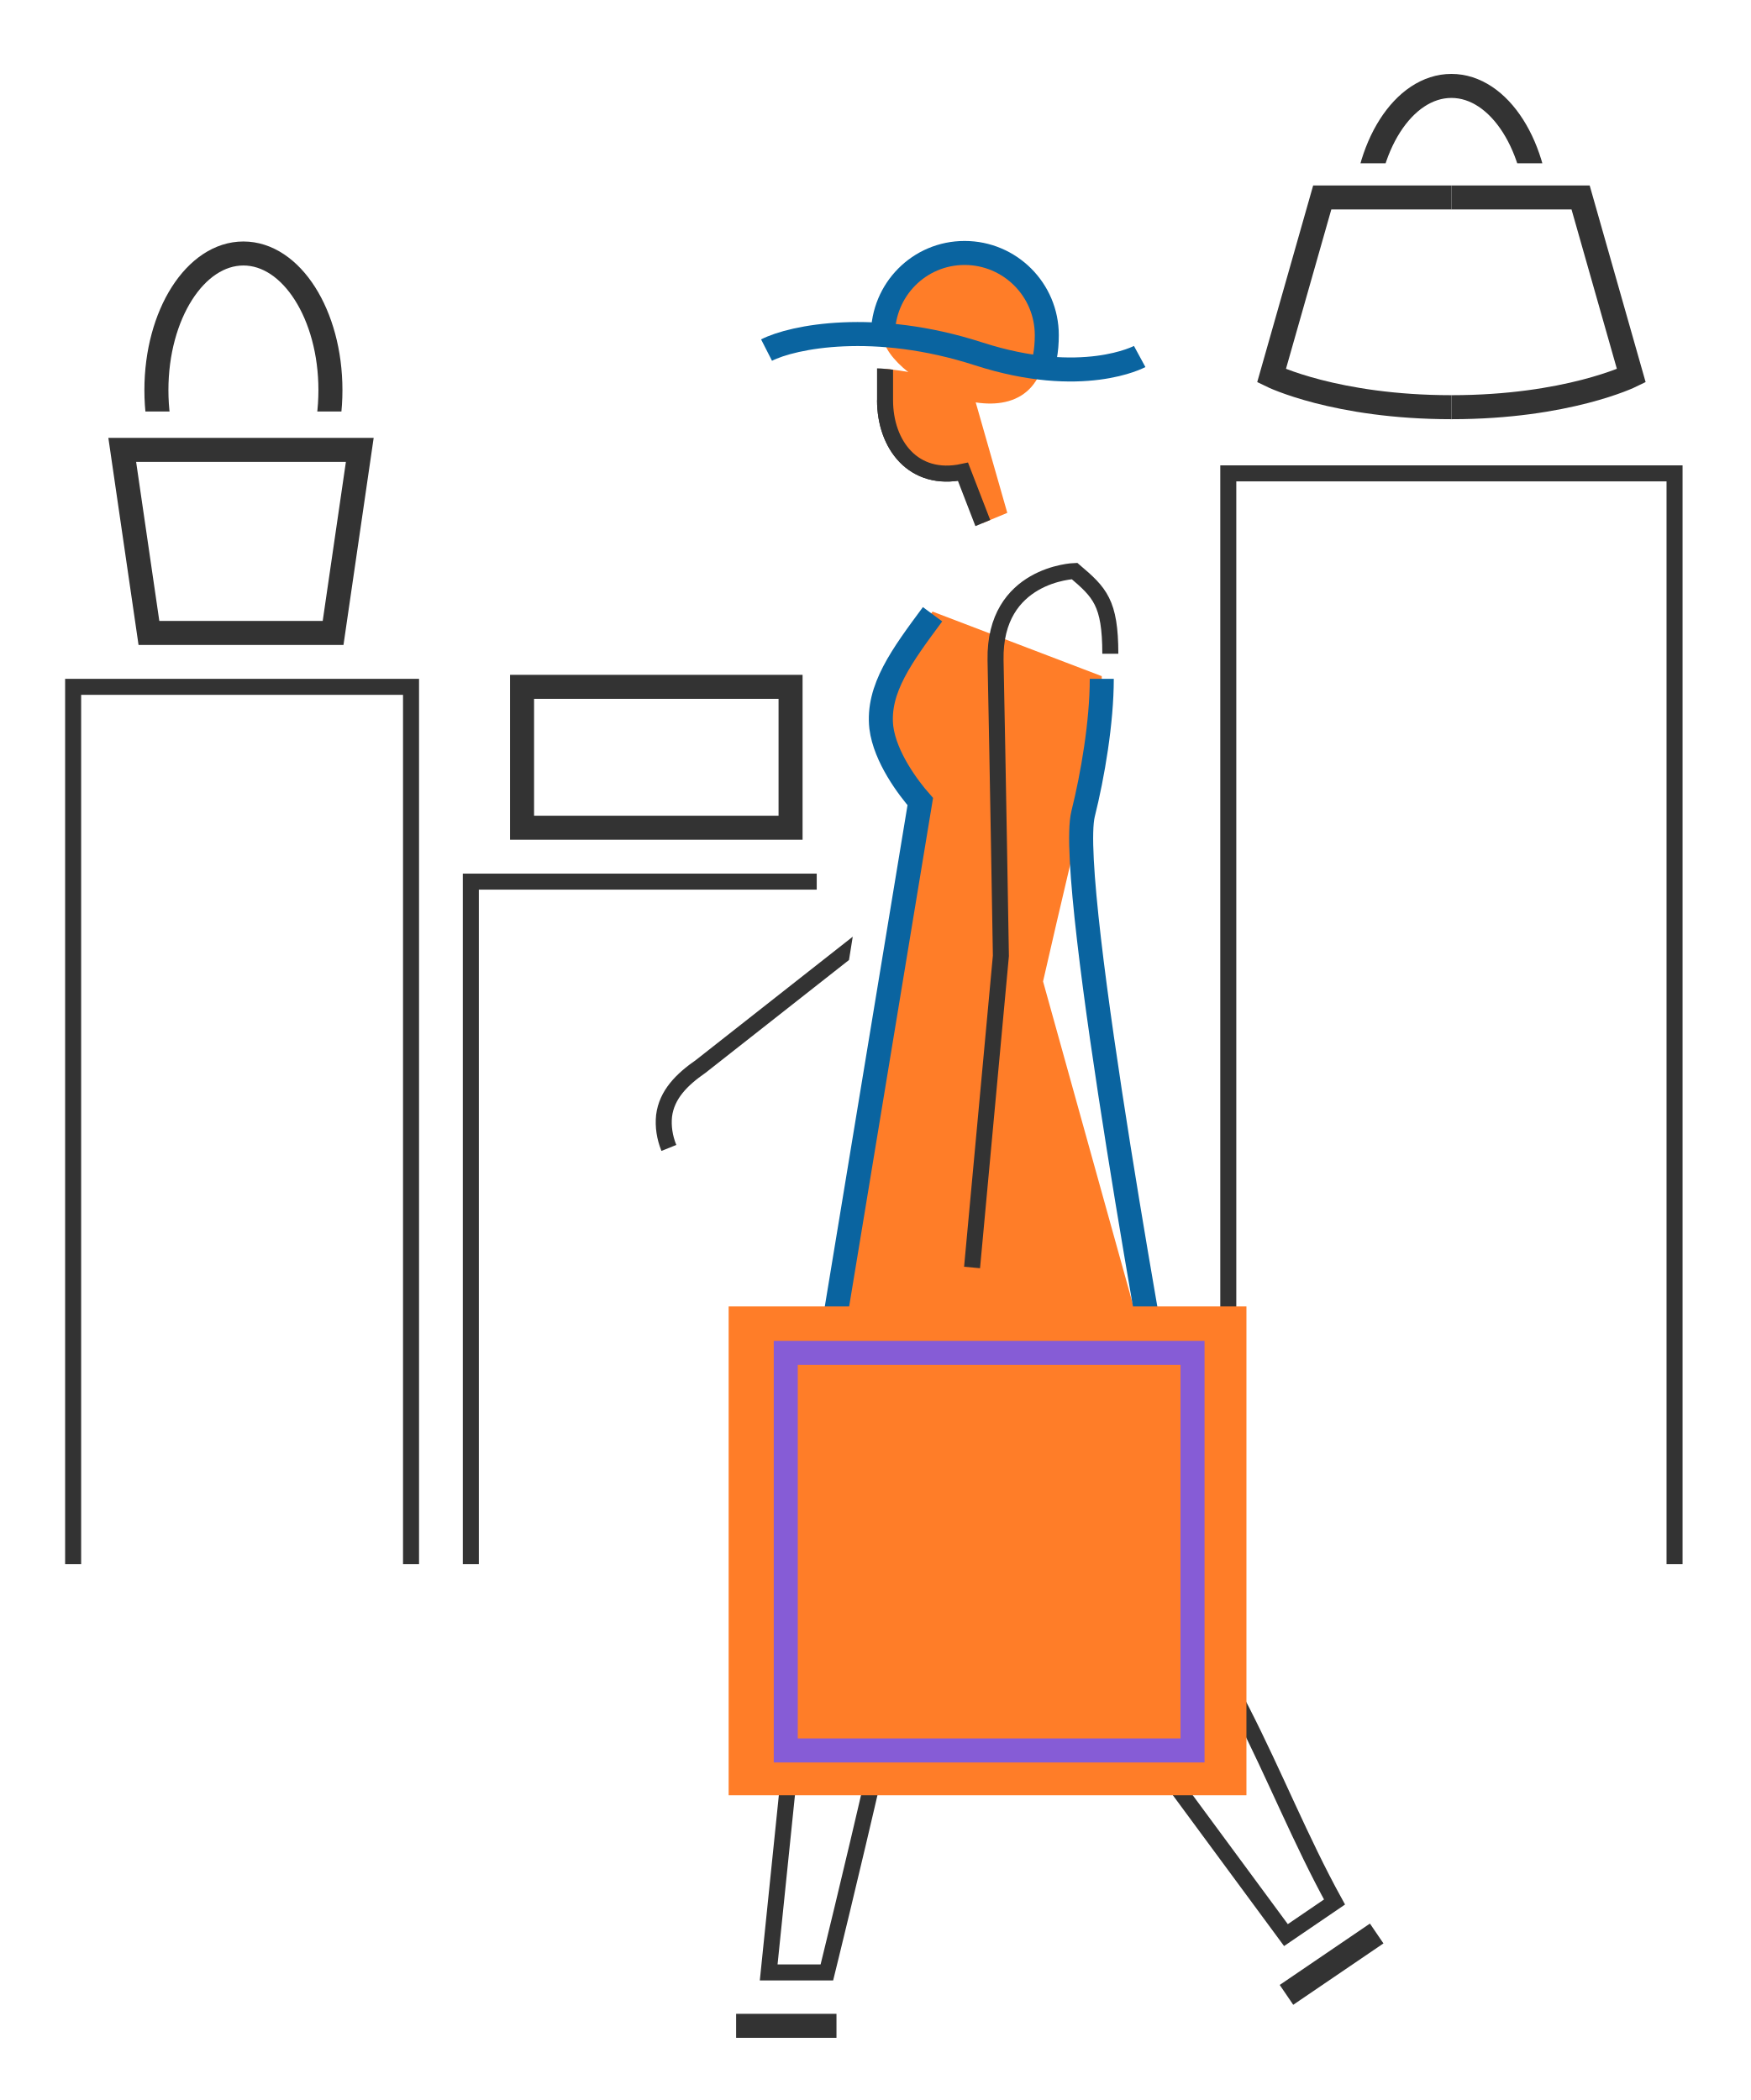
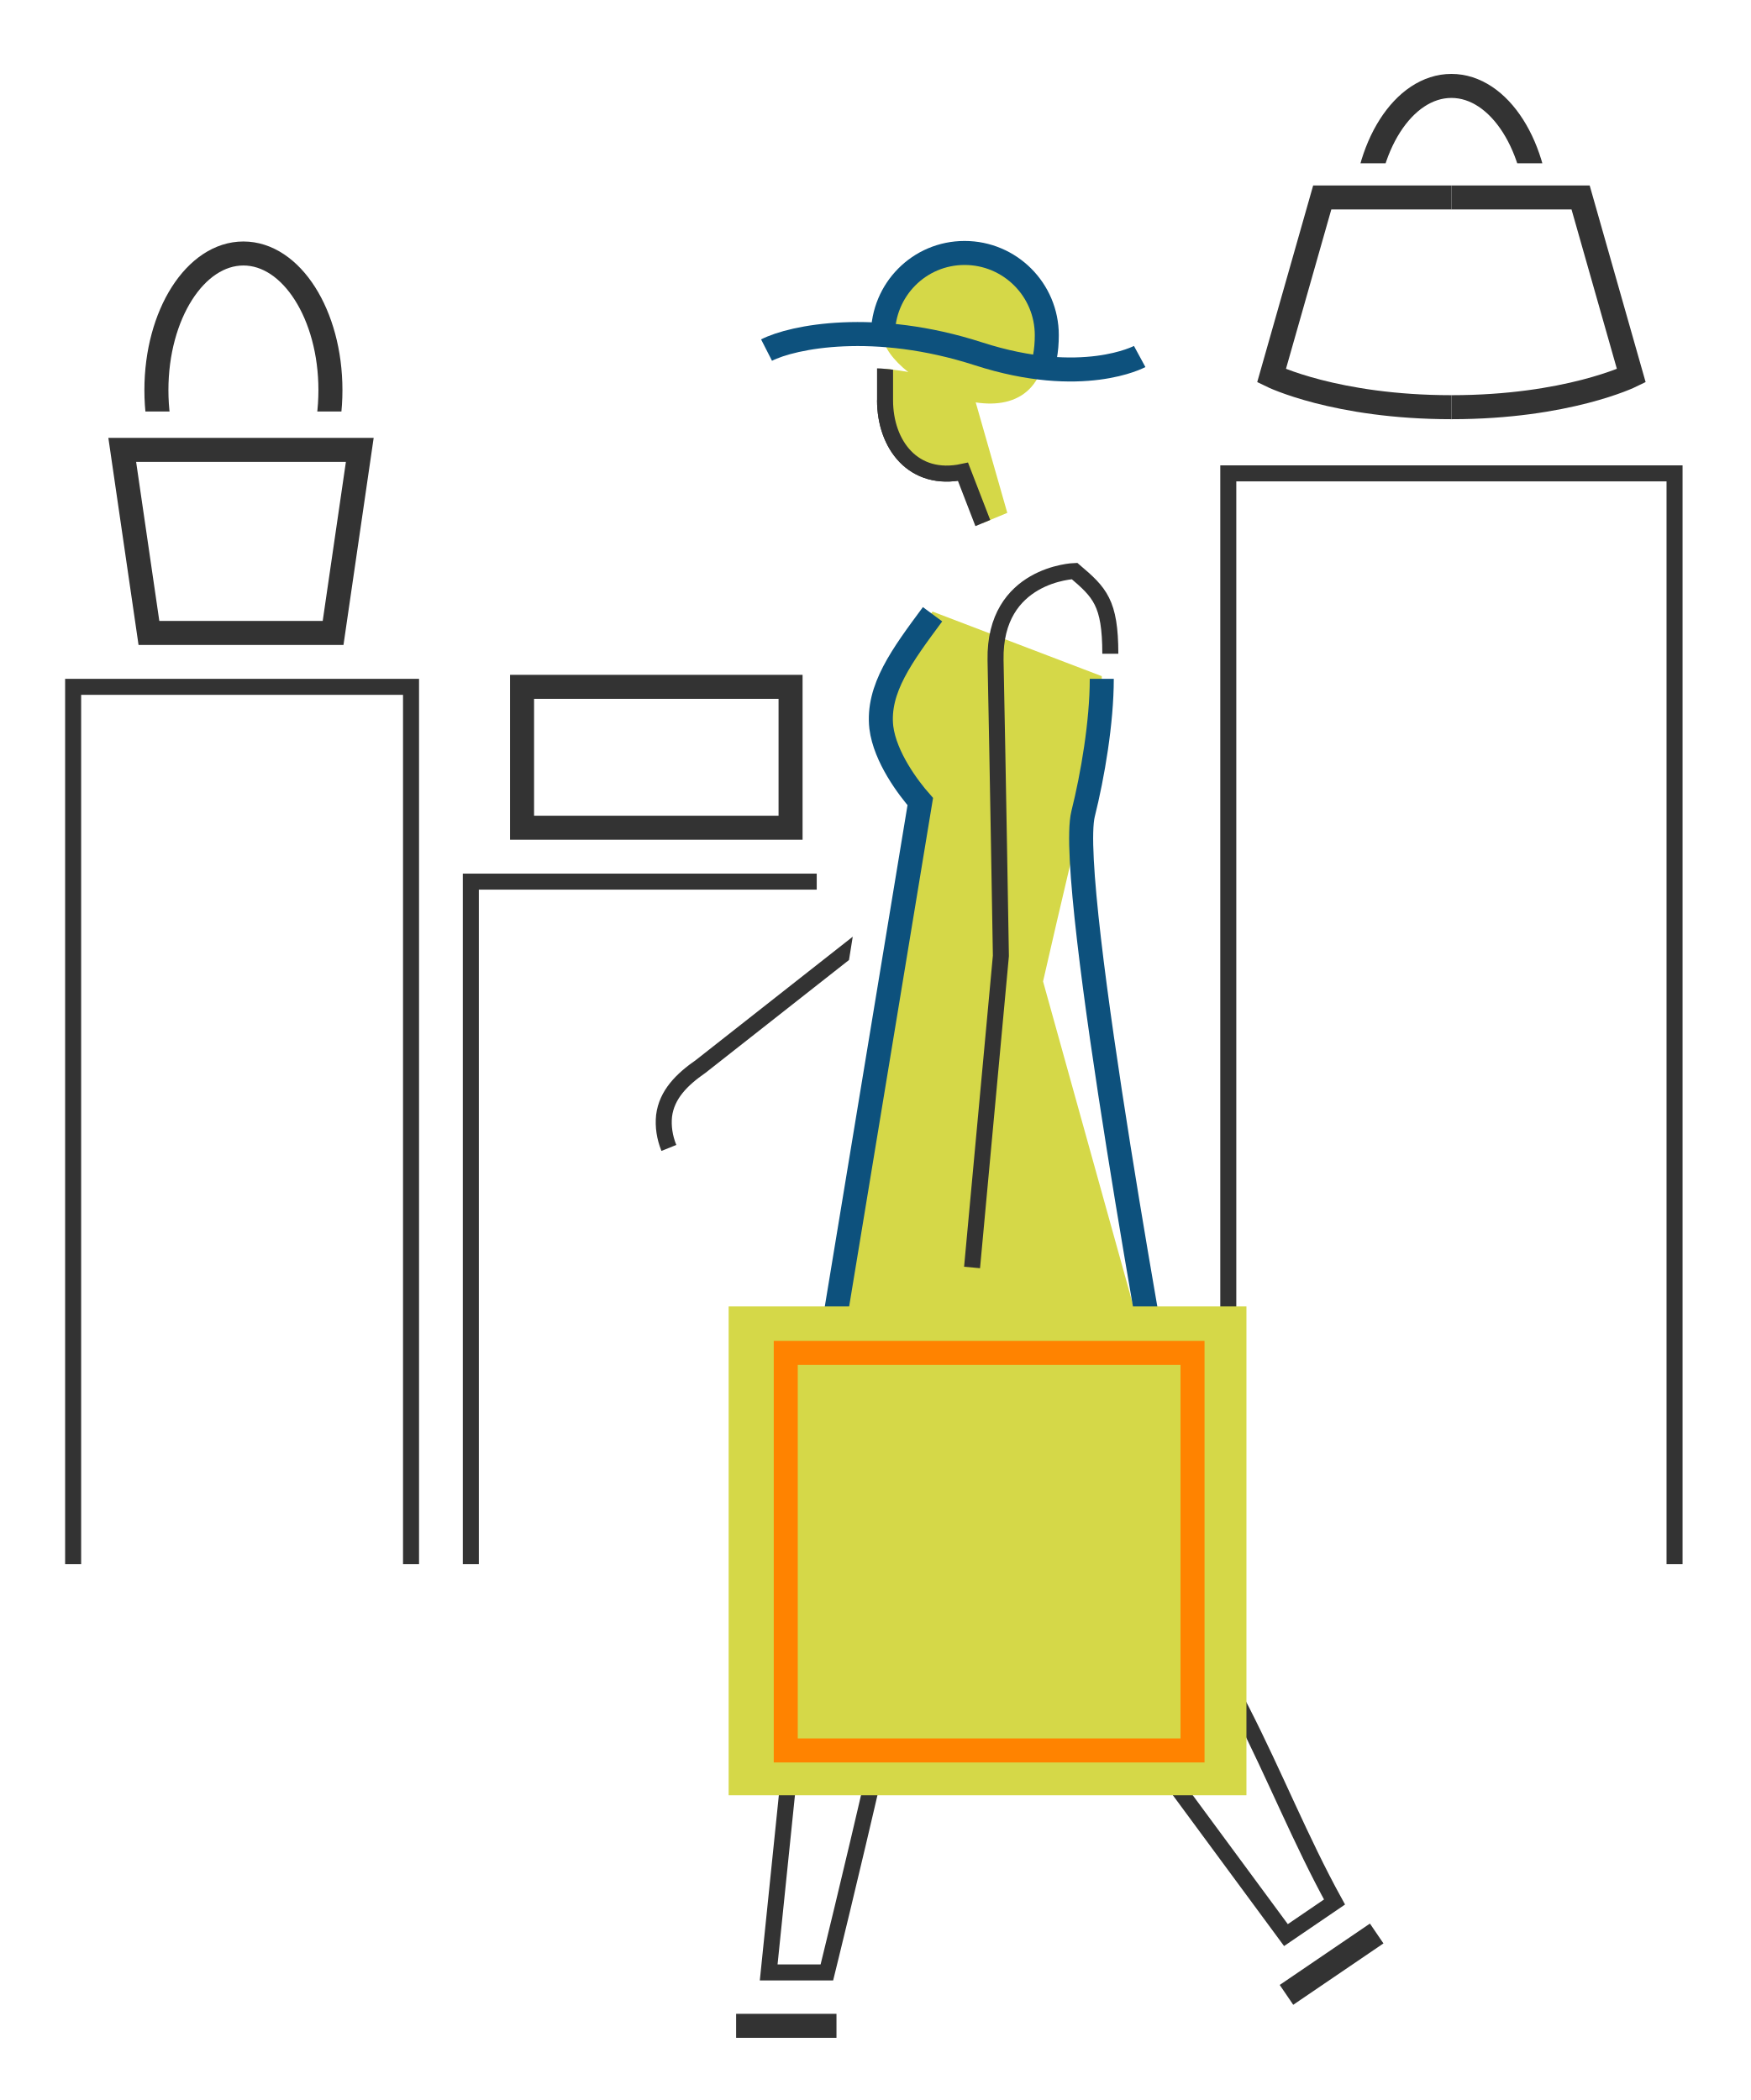
<svg xmlns="http://www.w3.org/2000/svg" xmlns:xlink="http://www.w3.org/1999/xlink" version="1.1" id="Layer_1" x="0px" y="0px" viewBox="0 0 328 393.5" style="enable-background:new 0 0 328 393.5;" xml:space="preserve">
  <style type="text/css">
  .st0{fill:none;stroke:#333;stroke-width:3;stroke-miterlimit:10;}
  .st1{fill:none;stroke:#333;stroke-width:4.5;stroke-miterlimit:10;}
  .st2{clip-path:url(#SVGID_2_);fill:none;stroke:#333;stroke-width:4.5;stroke-miterlimit:10;}
  .st3{clip-path:url(#SVGID_4_);fill:none;stroke:#333;stroke-width:4.5;stroke-miterlimit:10;}
  .st4{fill:#333;}
  .st5{fill:none;stroke:#333;stroke-width:3;stroke-miterlimit:10;}
-   .st6{fill:#FF7D28;}
+   .st6{fill:#d5d848;}
  .st7{fill:none;}
-   .st8{fill:none;stroke:#0a64a0;stroke-width:4.5;stroke-miterlimit:10;}
+   .st8{fill:none;stroke:#0d517d;stroke-width:4.5;stroke-miterlimit:10;}
  .st9{fill:none;stroke:#333;stroke-width:4.5;stroke-miterlimit:10;}
  .st10{clip-path:url(#SVGID_6_);}
  .st11{clip-path:url(#SVGID_8_);fill:none;stroke:#333;stroke-width:3;stroke-miterlimit:10;}
-   .st12{fill:none;stroke:#865cd6;stroke-width:4.5;stroke-miterlimit:10;}
+   .st12{fill:none;stroke:#ff8300;stroke-width:4.5;stroke-miterlimit:10;}
  .st13{clip-path:url(#SVGID_10_);}
-   .st14{clip-path:url(#SVGID_12_);fill:#FF7D28;}
+   .st14{clip-path:url(#SVGID_12_);fill:#d5d848;}
  .st15{clip-path:url(#SVGID_12_);fill:none;stroke:#333;stroke-width:3;stroke-miterlimit:10;}
  .st16{clip-path:url(#SVGID_14_);}
-   .st17{clip-path:url(#SVGID_16_);fill:#FF7D28;}
-   .st18{clip-path:url(#SVGID_16_);fill:none;stroke:#0a64a0;stroke-width:4.5;stroke-miterlimit:10;}
+   .st17{clip-path:url(#SVGID_16_);fill:#d5d848;}
+   .st18{clip-path:url(#SVGID_16_);fill:none;stroke:#0d517d;stroke-width:4.5;stroke-miterlimit:10;}
</style>
  <g>
    <polyline class="st0" points="13.7,293.1 13.7,128.7 77,128.7 77,293.1  " />
    <polyline class="st0" points="230.1,293.1 230.1,88.7 313.7,88.7 313.7,293.1  " />
    <polyline class="st0" points="88.2,293.1 88.2,165.2 153,165.2  " />
    <path class="st1" d="M271.9,37l-24.2,0l-9.5,33.4c0,0,12,5.9,33.7,5.9" />
    <path class="st1" d="M271.9,37l24.2,0l9.5,33.4c0,0-12,5.9-33.7,5.9" />
    <g>
      <defs>
        <rect id="SVGID_1_" x="248.8" y="8.1" width="45.5" height="22.5" />
      </defs>
      <clipPath id="SVGID_2_">
        <use xlink:href="#SVGID_1_" style="overflow:visible;" />
      </clipPath>
      <ellipse class="st2" cx="271.9" cy="41.7" rx="16.3" ry="25.6" />
    </g>
    <g>
      <defs>
        <rect id="SVGID_3_" x="22.6" y="37" width="45.5" height="40.1" />
      </defs>
      <clipPath id="SVGID_4_">
        <use xlink:href="#SVGID_3_" style="overflow:visible;" />
      </clipPath>
      <ellipse class="st3" cx="45.6" cy="73.1" rx="16.3" ry="25.6" />
    </g>
    <polygon class="st1" points="62.4,118.6 27.9,118.6 22.9,84.3 67.4,84.3  " />
    <rect x="97.8" y="128.7" class="st1" width="50.3" height="26.4" />
    <g>
      <path class="st4" d="M165.8,75c0,8.3,5.3,15.4,14.6,13.4" />
      <path class="st5" d="M165.8,75c0,8.3,5.3,15.4,14.6,13.4" />
      <path class="st6" d="M192.2,267.2l-39.2,0l19.4-117.5c-2.2-2.5-6.6-8.3-7.3-13.9c-0.8-7.2,3.9-13.5,9.6-21.2l31.7,12.1    c0,8.1-1.7,18.1-3.5,25.3c-3.2,13-7.5,31.9-7.5,31.9l23.2,83.4l-19.6,0" />
      <path class="st7" d="M192.2,267.8l-39.2,0l19.4-117.5c-2.2-2.5-6.6-8.3-7.3-13.9c-0.8-7.2,3.9-13.5,9.6-21.2l31.7,12.1    c0,8.1-1.7,18.1-3.5,25.3c-3.2,13-7.5,31.9-7.5,31.9l23.2,83.4l-19.6,0" />
      <path class="st5" d="M183.9,274.9l3.7,15.4l53.3,72.3l9.1-6.2c-12.5-22.7-19.9-49.8-41.5-68.7l-2.8-13" />
      <path class="st5" d="M175,276.3c-2,20.1-20.1,93.3-20.1,93.3l-10.9,0l9.8-95.4" />
      <path class="st8" d="M206.4,127.2c0,8.1-1.7,18.1-3.5,25.3c-3.2,13,15.7,115.2,15.7,115.2l-39.2,0" />
      <line class="st9" x1="137.9" y1="379.6" x2="156.7" y2="379.6" />
      <line class="st9" x1="241" y1="373.8" x2="257.9" y2="362.3" />
      <rect x="143.8" y="273.6" class="st4" width="80.2" height="3.2" />
      <path class="st8" d="M174.7,115.1c-5.7,7.7-10.4,14-9.6,21.2c0.7,5.6,5.1,11.4,7.3,13.9L153,267.8l39.2,0" />
      <path class="st5" d="M182.1,237.5l5.4-58.4c0,0-0.6-36.1-1-55.4c-0.3-16.2,14.8-16.7,14.8-16.7c4.7,4,6.7,5.9,6.7,15.5" />
      <g>
        <defs>
          <polygon id="SVGID_5_" points="130.5,186.9 115.5,206.4 121.5,219.4 155.2,203.9 161.4,165.2     " />
        </defs>
        <clipPath id="SVGID_6_">
          <use xlink:href="#SVGID_5_" style="overflow:visible;" />
        </clipPath>
        <g class="st10">
          <defs>
            <rect id="SVGID_7_" x="-821.4" y="-367.6" width="1268" height="845.3" />
          </defs>
          <clipPath id="SVGID_8_">
            <use xlink:href="#SVGID_7_" style="overflow:visible;" />
          </clipPath>
          <path class="st11" d="M125.3,215.1c-0.8-2-1.1-4-0.9-6c0.5-4,3.3-6.8,6.9-9.3l35.6-28" />
        </g>
      </g>
      <g>
        <g>
          <rect x="136.5" y="244.8" class="st6" width="97" height="91.6" />
          <rect x="147.2" y="253.5" class="st6" width="76.2" height="74.5" />
          <rect x="147.2" y="253.5" class="st12" width="76.2" height="74.5" />
          <path class="st6" d="M196.1,62.8c0-8.5-6.9-15.4-15.4-15.4c-8.5,0-15.3,6.9-15.3,15.4C165.4,71.3,196.1,86.8,196.1,62.8" />
        </g>
      </g>
      <g>
        <defs>
          <path id="SVGID_9_" d="M161.4,69.2l2.8,37.1l24.5-10.2l-6.8-23.8c-8.9-2.3-15-3.3-18.2-3.3C162.6,68.9,161.9,69,161.4,69.2" />
        </defs>
        <clipPath id="SVGID_10_">
          <use xlink:href="#SVGID_9_" style="overflow:visible;" />
        </clipPath>
        <g class="st13">
          <defs>
            <rect id="SVGID_11_" x="-821.4" y="-367.6" width="1268" height="845.3" />
          </defs>
          <clipPath id="SVGID_12_">
            <use xlink:href="#SVGID_11_" style="overflow:visible;" />
          </clipPath>
          <path class="st14" d="M165.8,57.8l0,17.2c0,8.3,5.3,15.4,14.6,13.4l6.3,16.3L219.4,82l-2.9-28.9L165.8,57.8z" />
          <path class="st15" d="M165.8,57.8l0,17.2c0,8.3,5.3,15.4,14.6,13.4l6.3,16.3L219.4,82l-2.9-28.9L165.8,57.8z" />
        </g>
      </g>
      <g>
        <defs>
          <polygon id="SVGID_13_" points="157.5,37 157.5,63.5 176.7,64.4 200,69.2 203.8,60.2 203.8,37     " />
        </defs>
        <clipPath id="SVGID_14_">
          <use xlink:href="#SVGID_13_" style="overflow:visible;" />
        </clipPath>
        <g class="st16">
          <defs>
            <rect id="SVGID_15_" x="-821.4" y="-367.6" width="1268" height="845.3" />
          </defs>
          <clipPath id="SVGID_16_">
            <use xlink:href="#SVGID_15_" style="overflow:visible;" />
          </clipPath>
          <path class="st17" d="M196.1,62.8c0-8.5-6.9-15.4-15.4-15.4c-8.5,0-15.3,6.9-15.3,15.4C165.4,71.3,196.1,86.8,196.1,62.8" />
          <path class="st18" d="M196.1,62.8c0-8.5-6.9-15.4-15.4-15.4c-8.5,0-15.3,6.9-15.3,15.4C165.4,71.3,196.1,86.8,196.1,62.8z" />
        </g>
      </g>
      <g>
        <path class="st8" d="M213.5,66.8c0,0-10.7,5.8-30.2-0.5c-19.5-6.3-34.8-3.2-39.7-0.7" />
      </g>
    </g>
  </g>
</svg>
